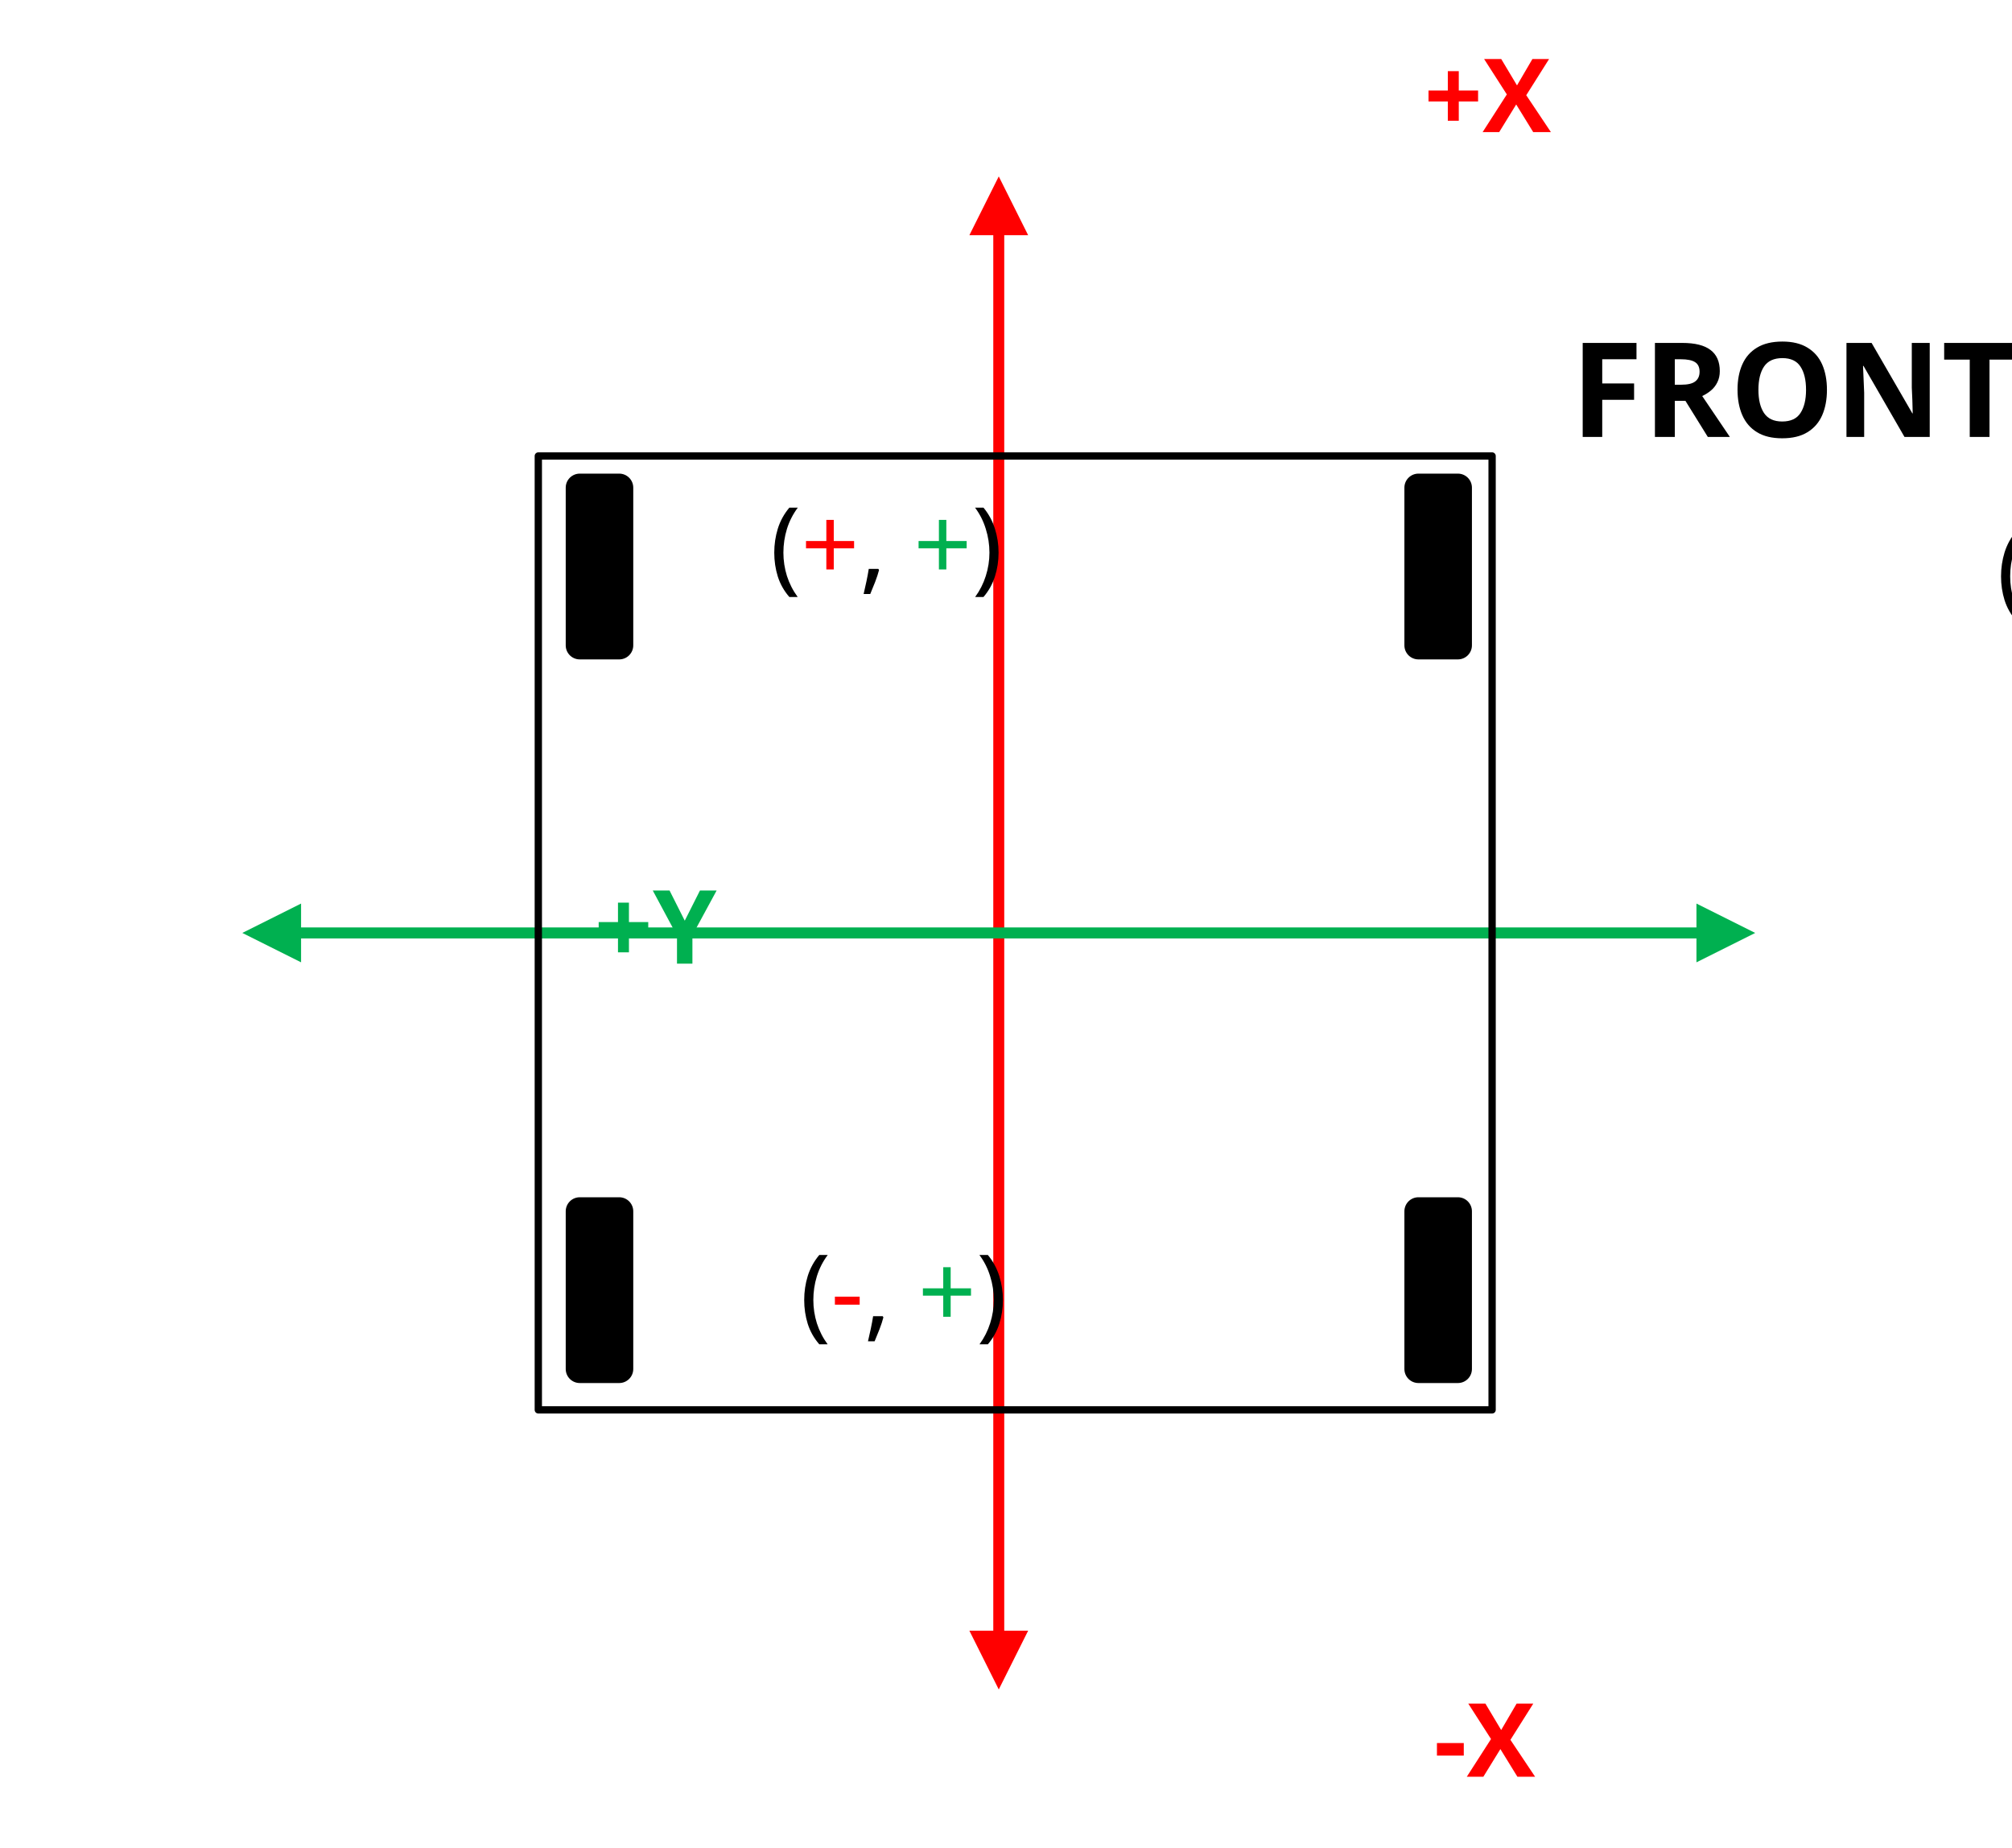
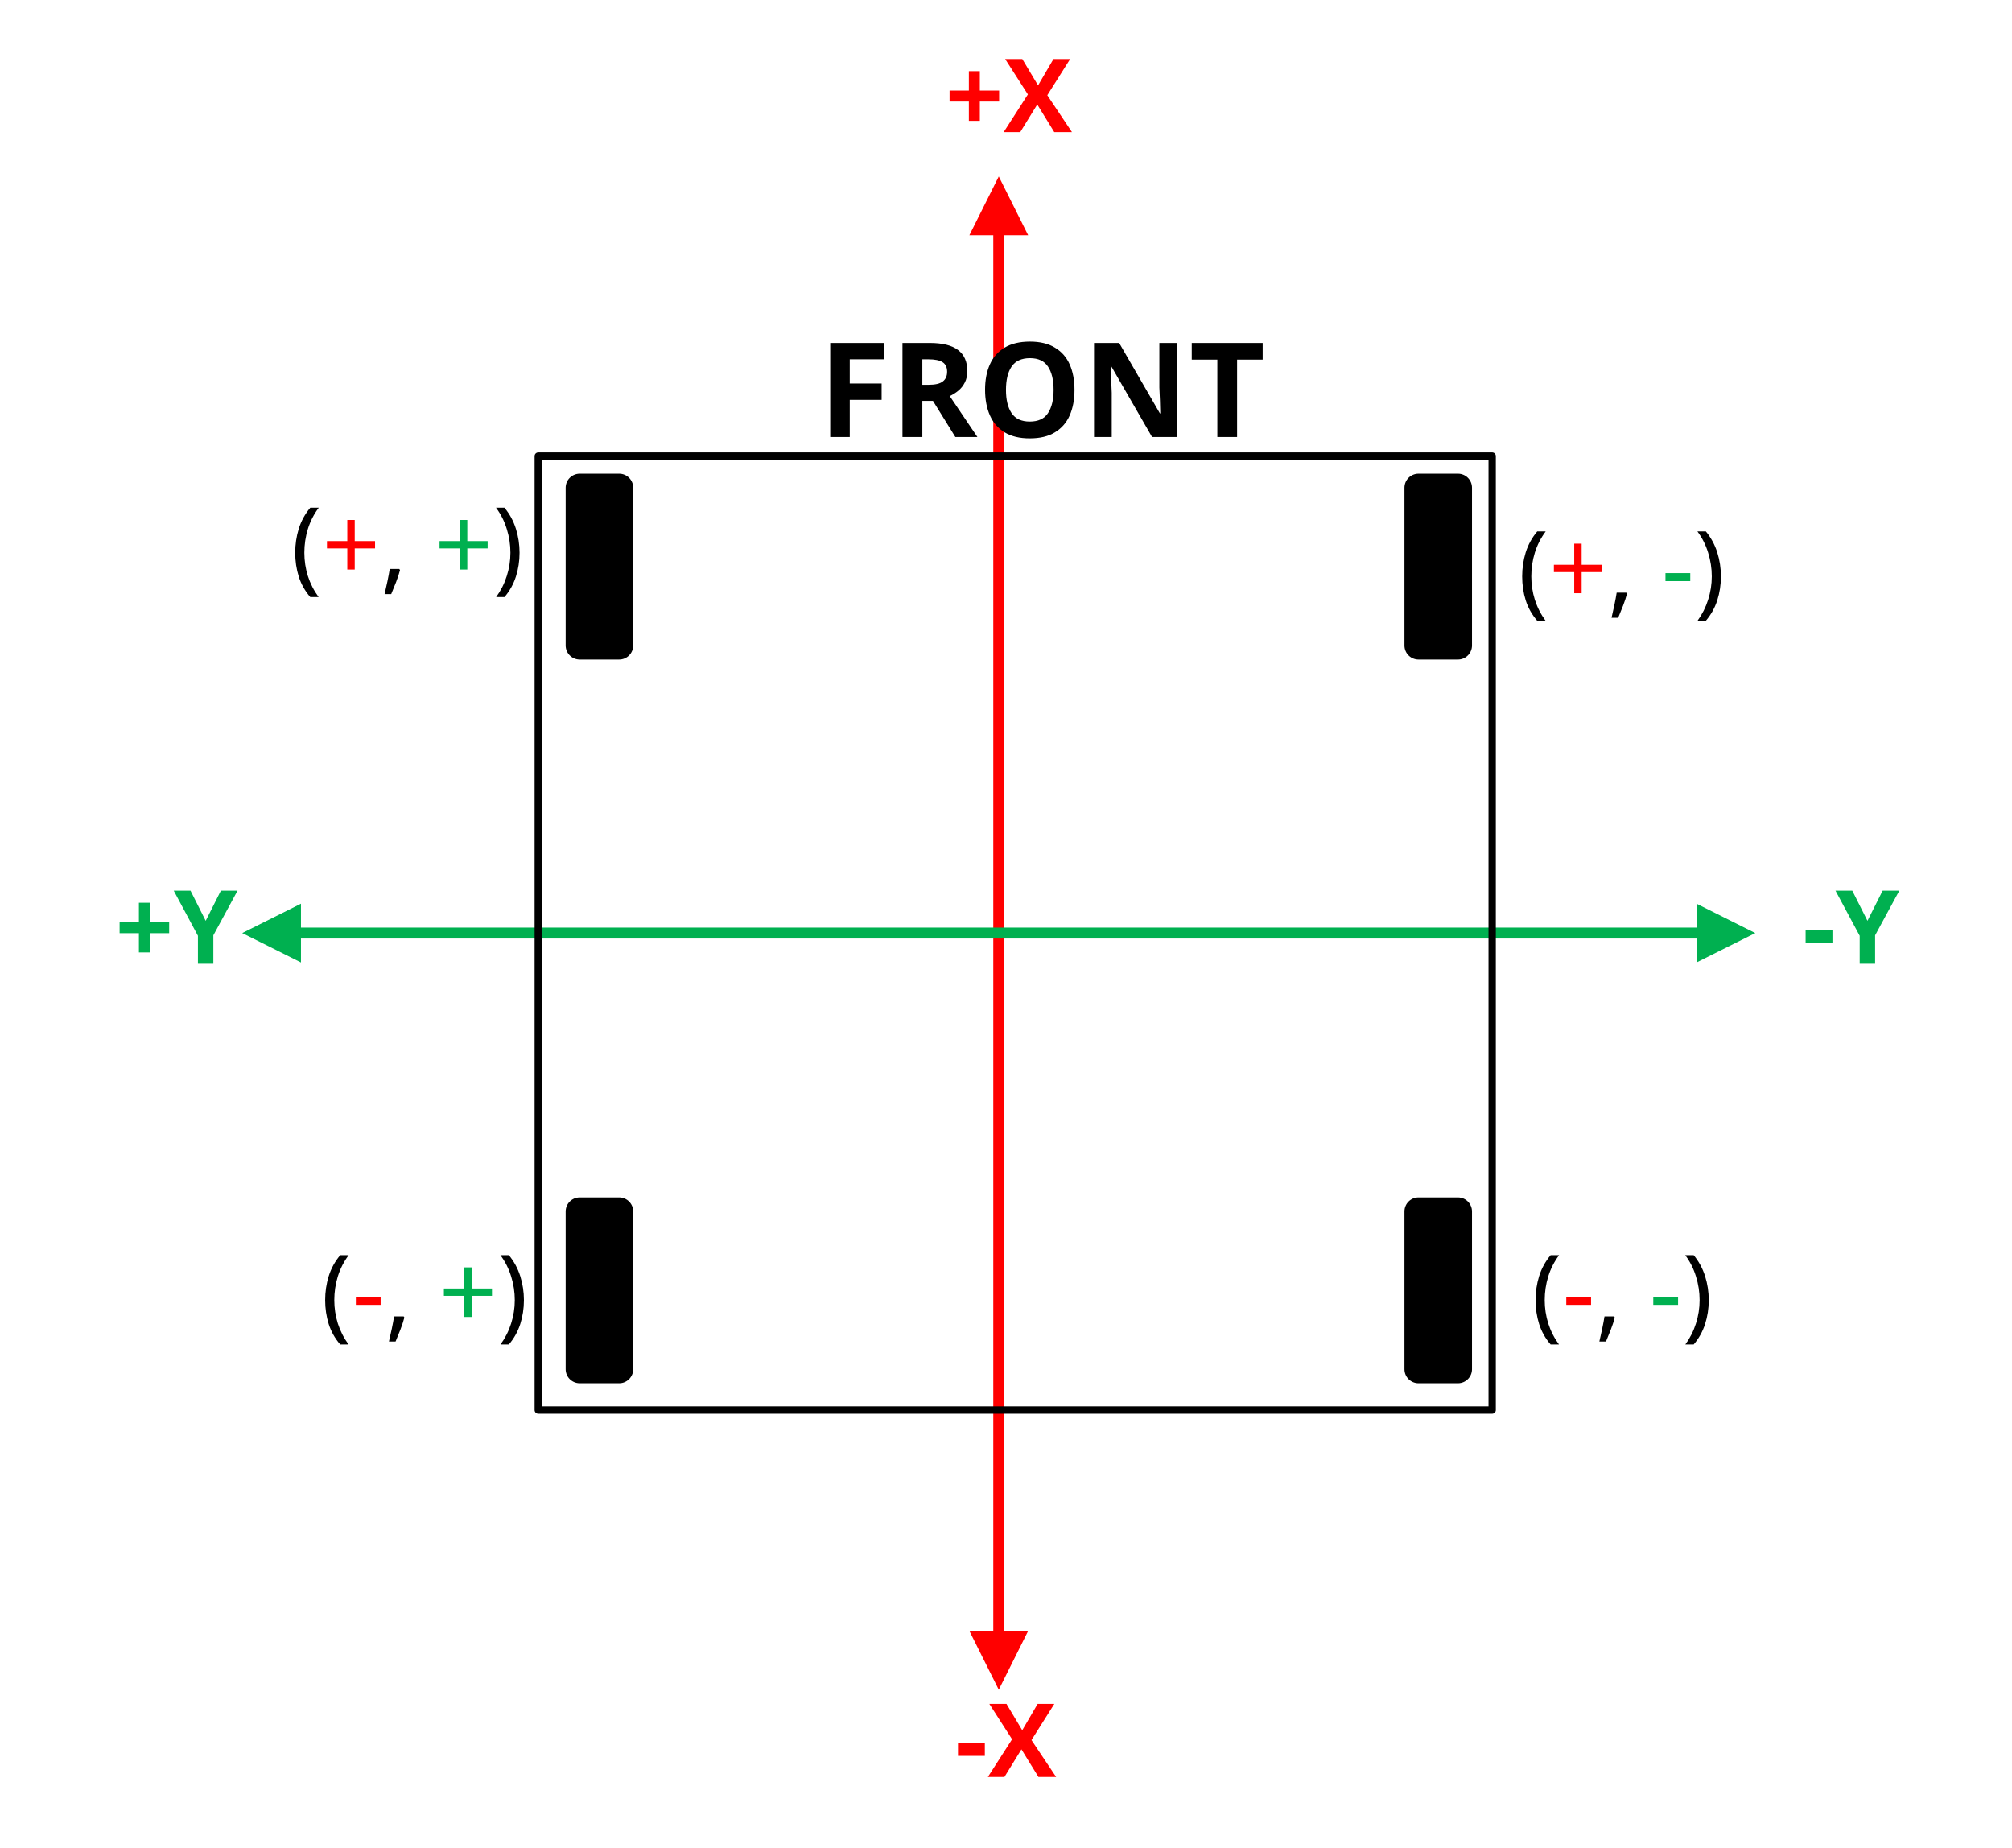
- <svg xmlns="http://www.w3.org/2000/svg" xmlns:ns1="http://schemas.microsoft.com/visio/2003/SVGExtensions/" xmlns:xlink="http://www.w3.org/1999/xlink" width="3.823in" height="3.51in" viewBox="0 0 275.25 252.75" xml:space="preserve" color-interpolation-filters="sRGB" class="st14">
-   <ns1:documentProperties ns1:langID="1033" ns1:viewMarkup="false" />
-   <style type="text/css">
- 	
- 		.st1 {marker-end:url(#mrkr4-9);marker-start:url(#mrkr4-7);stroke:#ff0000;stroke-linecap:round;stroke-linejoin:round;stroke-width:1.5}
- 		.st2 {fill:#ff0000;fill-opacity:1;stroke:#ff0000;stroke-opacity:1;stroke-width:0.373}
- 		.st3 {marker-end:url(#mrkr4-18);marker-start:url(#mrkr4-16);stroke:#00b050;stroke-linecap:round;stroke-linejoin:round;stroke-width:1.5}
- 		.st4 {fill:#00b050;fill-opacity:1;stroke:#00b050;stroke-opacity:1;stroke-width:0.373}
- 		.st5 {fill:none;stroke:none;stroke-linecap:round;stroke-linejoin:round;stroke-width:0.75}
- 		.st6 {fill:#ff0000;font-family:Calibri;font-size:1.167em;font-weight:bold}
- 		.st7 {fill:#00b050;font-family:Calibri;font-size:1.167em;font-weight:bold}
- 		.st8 {fill:#000000;font-family:Calibri;font-size:1.167em}
- 		.st9 {fill:#ff0000;font-size:1em}
- 		.st10 {fill:#00b050;font-size:1em}
- 		.st11 {fill:#000000;font-family:Calibri;font-size:1.5em;font-weight:bold}
- 		.st12 {fill:none;stroke:#000000;stroke-linecap:round;stroke-linejoin:round;stroke-width:1}
- 		.st13 {fill:#000000;stroke:#000000;stroke-linecap:round;stroke-linejoin:round;stroke-width:0.24}
- 		.st14 {fill:none;fill-rule:evenodd;font-size:12px;overflow:visible;stroke-linecap:square;stroke-miterlimit:3}
- 	
- 	</style>
+ <svg xmlns="http://www.w3.org/2000/svg" xmlns:xlink="http://www.w3.org/1999/xlink" width="367" height="337" class="st14" color-interpolation-filters="sRGB" viewBox="0 0 275.25 252.75" xml:space="preserve">
+   <style type="text/css">.st1{marker-end:url(#mrkr4-9);marker-start:url(#mrkr4-7);stroke:red;stroke-linecap:round;stroke-linejoin:round;stroke-width:1.5}.st2{fill:red;fill-opacity:1;stroke:red;stroke-opacity:1;stroke-width:.373}.st3,.st4{stroke:#00b050}.st3{marker-end:url(#mrkr4-18);marker-start:url(#mrkr4-16);stroke-linecap:round;stroke-linejoin:round;stroke-width:1.5}.st4{fill:#00b050;fill-opacity:1;stroke-opacity:1;stroke-width:.373}.st5{fill:none;stroke:none;stroke-linecap:round;stroke-linejoin:round;stroke-width:.75}.st6{fill:red;font-weight:700}.st6,.st7,.st8{font-family:Calibri;font-size:1.167em}.st7{fill:#00b050;font-weight:700}.st8{fill:#000}.st10,.st9{font-size:1em}.st9{fill:red}.st10{fill:#00b050}.st11{fill:#000;font-family:Calibri;font-size:1.5em;font-weight:700}.st12,.st13{fill:none;stroke:#000;stroke-linecap:round;stroke-linejoin:round;stroke-width:1}.st13{fill:#000;stroke-width:.24}.st14{fill:none;fill-rule:evenodd;font-size:12px;overflow:visible;stroke-linecap:square;stroke-miterlimit:3}</style>
  <defs id="Markers">
    <g id="lend4">
-       <path d="M 2 1 L 0 0 L 2 -1 L 2 1 " style="stroke:none" />
+       <path d="M 2 1 L 0 0 L 2 -1 L 2 1" style="stroke:none" />
    </g>
-     <marker id="mrkr4-7" class="st2" ns1:arrowType="4" ns1:arrowSize="2" ns1:setback="5.12" refX="5.12" orient="auto" markerUnits="strokeWidth" overflow="visible">
-       <use xlink:href="#lend4" transform="scale(2.68) " />
+     <marker id="mrkr4-7" class="st2" markerUnits="strokeWidth" orient="auto" overflow="visible" refX="5.12">
+       <use transform="scale(2.68)" xlink:href="#lend4" />
    </marker>
-     <marker id="mrkr4-9" class="st2" ns1:arrowType="4" ns1:arrowSize="2" ns1:setback="5.36" refX="-5.36" orient="auto" markerUnits="strokeWidth" overflow="visible">
-       <use xlink:href="#lend4" transform="scale(-2.68,-2.68) " />
+     <marker id="mrkr4-9" class="st2" markerUnits="strokeWidth" orient="auto" overflow="visible" refX="-5.36">
+       <use transform="scale(-2.68,-2.68)" xlink:href="#lend4" />
    </marker>
-     <marker id="mrkr4-16" class="st4" ns1:arrowType="4" ns1:arrowSize="2" ns1:setback="5.12" refX="5.12" orient="auto" markerUnits="strokeWidth" overflow="visible">
-       <use xlink:href="#lend4" transform="scale(2.68) " />
+     <marker id="mrkr4-16" class="st4" markerUnits="strokeWidth" orient="auto" overflow="visible" refX="5.12">
+       <use transform="scale(2.68)" xlink:href="#lend4" />
    </marker>
-     <marker id="mrkr4-18" class="st4" ns1:arrowType="4" ns1:arrowSize="2" ns1:setback="5.36" refX="-5.36" orient="auto" markerUnits="strokeWidth" overflow="visible">
-       <use xlink:href="#lend4" transform="scale(-2.68,-2.68) " />
+     <marker id="mrkr4-18" class="st4" markerUnits="strokeWidth" orient="auto" overflow="visible" refX="-5.36">
+       <use transform="scale(-2.68,-2.68)" xlink:href="#lend4" />
    </marker>
  </defs>
-   <g ns1:mID="0" ns1:index="1" ns1:groupContext="foregroundPage">
-     <ns1:pageProperties ns1:drawingScale="1" ns1:pageScale="1" ns1:drawingUnits="0" ns1:shadowOffsetX="9" ns1:shadowOffsetY="-9" />
-     <g id="shape2-1" ns1:mID="2" ns1:groupContext="shape" transform="translate(389.385,24.135) rotate(90)">
+   <g>
+     <g id="shape2-1" transform="translate(389.385,24.135) rotate(90)">
      <path d="M7.68 252.75 L8.04 252.75 L198.96 252.75" class="st1" />
    </g>
-     <g id="shape3-10" ns1:mID="3" ns1:groupContext="shape" transform="translate(240.135,380.385) rotate(180)">
+     <g id="shape3-10" transform="translate(240.135,380.385) rotate(180)">
      <path d="M7.68 252.75 L8.04 252.75 L198.96 252.75" class="st3" />
    </g>
-     <g id="shape4-19" ns1:mID="4" ns1:groupContext="shape" transform="translate(114.135,-225.375)">
-       <ns1:textBlock ns1:margins="rect(4,4,4,4)" />
-       <ns1:textRect cx="22.5" cy="239.25" width="45" height="27" />
-       <rect x="0" y="225.75" width="45" height="27" class="st5" />
-       <text x="15.16" y="243.45" class="st6" ns1:langID="1033">
-         <ns1:paragraph ns1:horizAlign="1" />
-         <ns1:tabList />+X</text>
+     <g id="shape4-19" transform="translate(114.135,-225.375)">
+       <rect width="45" height="27" x="0" y="225.75" class="st5" />
+       <text x="15.16" y="243.45" class="st6">+X</text>
    </g>
-     <g id="shape6-22" ns1:mID="6" ns1:groupContext="shape" transform="translate(114.135,-0.375)">
-       <ns1:textBlock ns1:margins="rect(4,4,4,4)" />
-       <ns1:textRect cx="22.5" cy="239.25" width="45" height="27" />
-       <rect x="0" y="225.75" width="45" height="27" class="st5" />
-       <text x="16.5" y="243.45" class="st6" ns1:langID="1033">
-         <ns1:paragraph ns1:horizAlign="1" />
-         <ns1:tabList />-X</text>
+     <g id="shape6-22" transform="translate(114.135,-0.375)">
+       <rect width="45" height="27" x="0" y="225.75" class="st5" />
+       <text x="16.5" y="243.45" class="st6">-X</text>
    </g>
-     <g id="shape7-25" ns1:mID="7" ns1:groupContext="shape" transform="translate(0.375,-111.615)">
-       <ns1:textBlock ns1:margins="rect(4,4,4,4)" />
-       <ns1:textRect cx="22.5" cy="239.25" width="45" height="27" />
-       <rect x="0" y="225.75" width="45" height="27" class="st5" />
-       <text x="15.38" y="243.45" class="st7" ns1:langID="1033">
-         <ns1:paragraph ns1:horizAlign="1" />
-         <ns1:tabList />+Y</text>
+     <g id="shape7-25" transform="translate(0.375,-111.615)">
+       <rect width="45" height="27" x="0" y="225.75" class="st5" />
+       <text x="15.38" y="243.45" class="st7">+Y</text>
    </g>
-     <g id="shape8-28" ns1:mID="8" ns1:groupContext="shape" transform="translate(229.875,-111.615)">
-       <ns1:textBlock ns1:margins="rect(4,4,4,4)" />
-       <ns1:textRect cx="22.5" cy="239.25" width="45" height="27" />
-       <rect x="0" y="225.75" width="45" height="27" class="st5" />
-       <text x="16.72" y="243.45" class="st7" ns1:langID="1033">
-         <ns1:paragraph ns1:horizAlign="1" />
-         <ns1:tabList />-Y</text>
+     <g id="shape8-28" transform="translate(229.875,-111.615)">
+       <rect width="45" height="27" x="0" y="225.75" class="st5" />
+       <text x="16.72" y="243.45" class="st7">-Y</text>
    </g>
-     <g id="shape9-31" ns1:mID="9" ns1:groupContext="shape" transform="translate(25.125,-154.995)">
-       <ns1:textBlock ns1:margins="rect(4,4,4,4)" />
-       <ns1:textRect cx="29.25" cy="230.25" width="58.5" height="45" />
-       <rect x="0" y="207.75" width="58.5" height="45" class="st5" />
-       <text x="14.7" y="234.45" class="st8" ns1:langID="1033">
-         <ns1:paragraph ns1:horizAlign="1" />
-         <ns1:tabList />(<tspan class="st9">+</tspan>, <tspan class="st10">+</tspan>)</text>
+     <g id="shape9-31" transform="translate(25.125,-154.995)">
+       <rect width="58.5" height="45" x="0" y="207.75" class="st5" />
+       <text x="14.7" y="234.45" class="st8">(<tspan class="st9">+</tspan>, <tspan class="st10">+</tspan>)</text>
    </g>
-     <g id="shape10-36" ns1:mID="10" ns1:groupContext="shape" transform="translate(191.625,-151.755)">
-       <ns1:textBlock ns1:margins="rect(4,4,4,4)" />
-       <ns1:textRect cx="29.25" cy="230.25" width="58.5" height="45" />
-       <rect x="0" y="207.75" width="58.5" height="45" class="st5" />
-       <text x="16.05" y="234.45" class="st8" ns1:langID="1033">
-         <ns1:paragraph ns1:horizAlign="1" />
-         <ns1:tabList />(<tspan class="st9">+</tspan>, <tspan class="st10">-</tspan>)</text>
+     <g id="shape10-36" transform="translate(191.625,-151.755)">
+       <rect width="58.5" height="45" x="0" y="207.75" class="st5" />
+       <text x="16.05" y="234.45" class="st8">(<tspan class="st9">+</tspan>, <tspan class="st10">-</tspan>)</text>
    </g>
-     <g id="shape11-41" ns1:mID="11" ns1:groupContext="shape" transform="translate(27.87,-52.755)">
-       <ns1:textBlock ns1:margins="rect(4,4,4,4)" />
-       <ns1:textRect cx="29.25" cy="230.25" width="58.5" height="45" />
-       <rect x="0" y="207.75" width="58.5" height="45" class="st5" />
-       <text x="16.05" y="234.45" class="st8" ns1:langID="1033">
-         <ns1:paragraph ns1:horizAlign="1" />
-         <ns1:tabList />(<tspan class="st9">-</tspan>, <tspan class="st10">+</tspan>)</text>
+     <g id="shape11-41" transform="translate(27.87,-52.755)">
+       <rect width="58.5" height="45" x="0" y="207.75" class="st5" />
+       <text x="16.05" y="234.45" class="st8">(<tspan class="st9">-</tspan>, <tspan class="st10">+</tspan>)</text>
    </g>
-     <g id="shape12-46" ns1:mID="12" ns1:groupContext="shape" transform="translate(192.12,-52.755)">
-       <ns1:textBlock ns1:margins="rect(4,4,4,4)" />
-       <ns1:textRect cx="29.25" cy="230.25" width="58.5" height="45" />
-       <rect x="0" y="207.75" width="58.5" height="45" class="st5" />
-       <text x="17.39" y="234.45" class="st8" ns1:langID="1033">
-         <ns1:paragraph ns1:horizAlign="1" />
-         <ns1:tabList />(<tspan class="st9">-</tspan>, <tspan class="st10">-</tspan>)</text>
+     <g id="shape12-46" transform="translate(192.12,-52.755)">
+       <rect width="58.5" height="45" x="0" y="207.75" class="st5" />
+       <text x="17.39" y="234.45" class="st8">(<tspan class="st9">-</tspan>, <tspan class="st10">-</tspan>)</text>
    </g>
-     <g id="group23-51" transform="translate(69.135,-59.865)" ns1:mID="23" ns1:groupContext="group">
-       <g id="shape15-52" ns1:mID="15" ns1:groupContext="shape" transform="translate(0.990015,-126.63)">
-         <ns1:textBlock ns1:margins="rect(4,4,4,4)" />
-         <ns1:textRect cx="67.5" cy="240.87" width="135" height="23.76" />
-         <rect x="0" y="228.99" width="135" height="23.76" class="st5" />
-         <text x="41.83" y="246.27" class="st11" ns1:langID="1033">
-           <ns1:paragraph ns1:horizAlign="1" />
-           <ns1:tabList />FRONT</text>
+     <g id="group23-51" transform="translate(69.135,-59.865)">
+       <g id="shape15-52" transform="translate(0.990015,-126.63)">
+         <rect width="135" height="23.76" x="0" y="228.99" class="st5" />
+         <text x="41.83" y="246.27" class="st11">FRONT</text>
      </g>
-       <g id="shape14-55" ns1:mID="14" ns1:groupContext="shape" transform="translate(4.49999,0)">
-         <ns1:userDefs>
-           <ns1:ud ns1:nameU="visVersion" ns1:val="VT0(15):26" />
-         </ns1:userDefs>
-         <rect x="0" y="122.25" width="130.5" height="130.5" class="st12" />
+       <g id="shape14-55" transform="translate(4.49999,0)">
+         <rect width="130.5" height="130.5" x="0" y="122.25" class="st12" />
      </g>
-       <g id="shape16-57" ns1:mID="16" ns1:groupContext="shape" transform="translate(8.36999,-102.792)">
-         <ns1:userDefs>
-           <ns1:ud ns1:nameU="visVersion" ns1:val="VT0(15):26" />
-         </ns1:userDefs>
-         <rect x="0" y="227.574" width="9" height="25.176" rx="1.8" ry="1.8" class="st13" />
+       <g id="shape16-57" transform="translate(8.36999,-102.792)">
+         <rect width="9" height="25.176" x="0" y="227.574" class="st13" rx="1.8" ry="1.8" />
      </g>
-       <g id="shape17-59" ns1:mID="17" ns1:groupContext="shape" transform="translate(8.36999,-3.79194)">
-         <ns1:userDefs>
-           <ns1:ud ns1:nameU="visVersion" ns1:val="VT0(15):26" />
-         </ns1:userDefs>
-         <rect x="0" y="227.574" width="9" height="25.176" rx="1.8" ry="1.8" class="st13" />
+       <g id="shape17-59" transform="translate(8.36999,-3.79194)">
+         <rect width="9" height="25.176" x="0" y="227.574" class="st13" rx="1.8" ry="1.8" />
      </g>
-       <g id="shape18-61" ns1:mID="18" ns1:groupContext="shape" transform="translate(123.12,-3.79194)">
-         <ns1:userDefs>
-           <ns1:ud ns1:nameU="visVersion" ns1:val="VT0(15):26" />
-         </ns1:userDefs>
-         <rect x="0" y="227.574" width="9" height="25.176" rx="1.8" ry="1.8" class="st13" />
+       <g id="shape18-61" transform="translate(123.12,-3.79194)">
+         <rect width="9" height="25.176" x="0" y="227.574" class="st13" rx="1.8" ry="1.8" />
      </g>
-       <g id="shape19-63" ns1:mID="19" ns1:groupContext="shape" transform="translate(123.12,-102.792)">
-         <ns1:userDefs>
-           <ns1:ud ns1:nameU="visVersion" ns1:val="VT0(15):26" />
-         </ns1:userDefs>
-         <rect x="0" y="227.574" width="9" height="25.176" rx="1.8" ry="1.8" class="st13" />
+       <g id="shape19-63" transform="translate(123.12,-102.792)">
+         <rect width="9" height="25.176" x="0" y="227.574" class="st13" rx="1.8" ry="1.8" />
      </g>
    </g>
  </g>
</svg>
